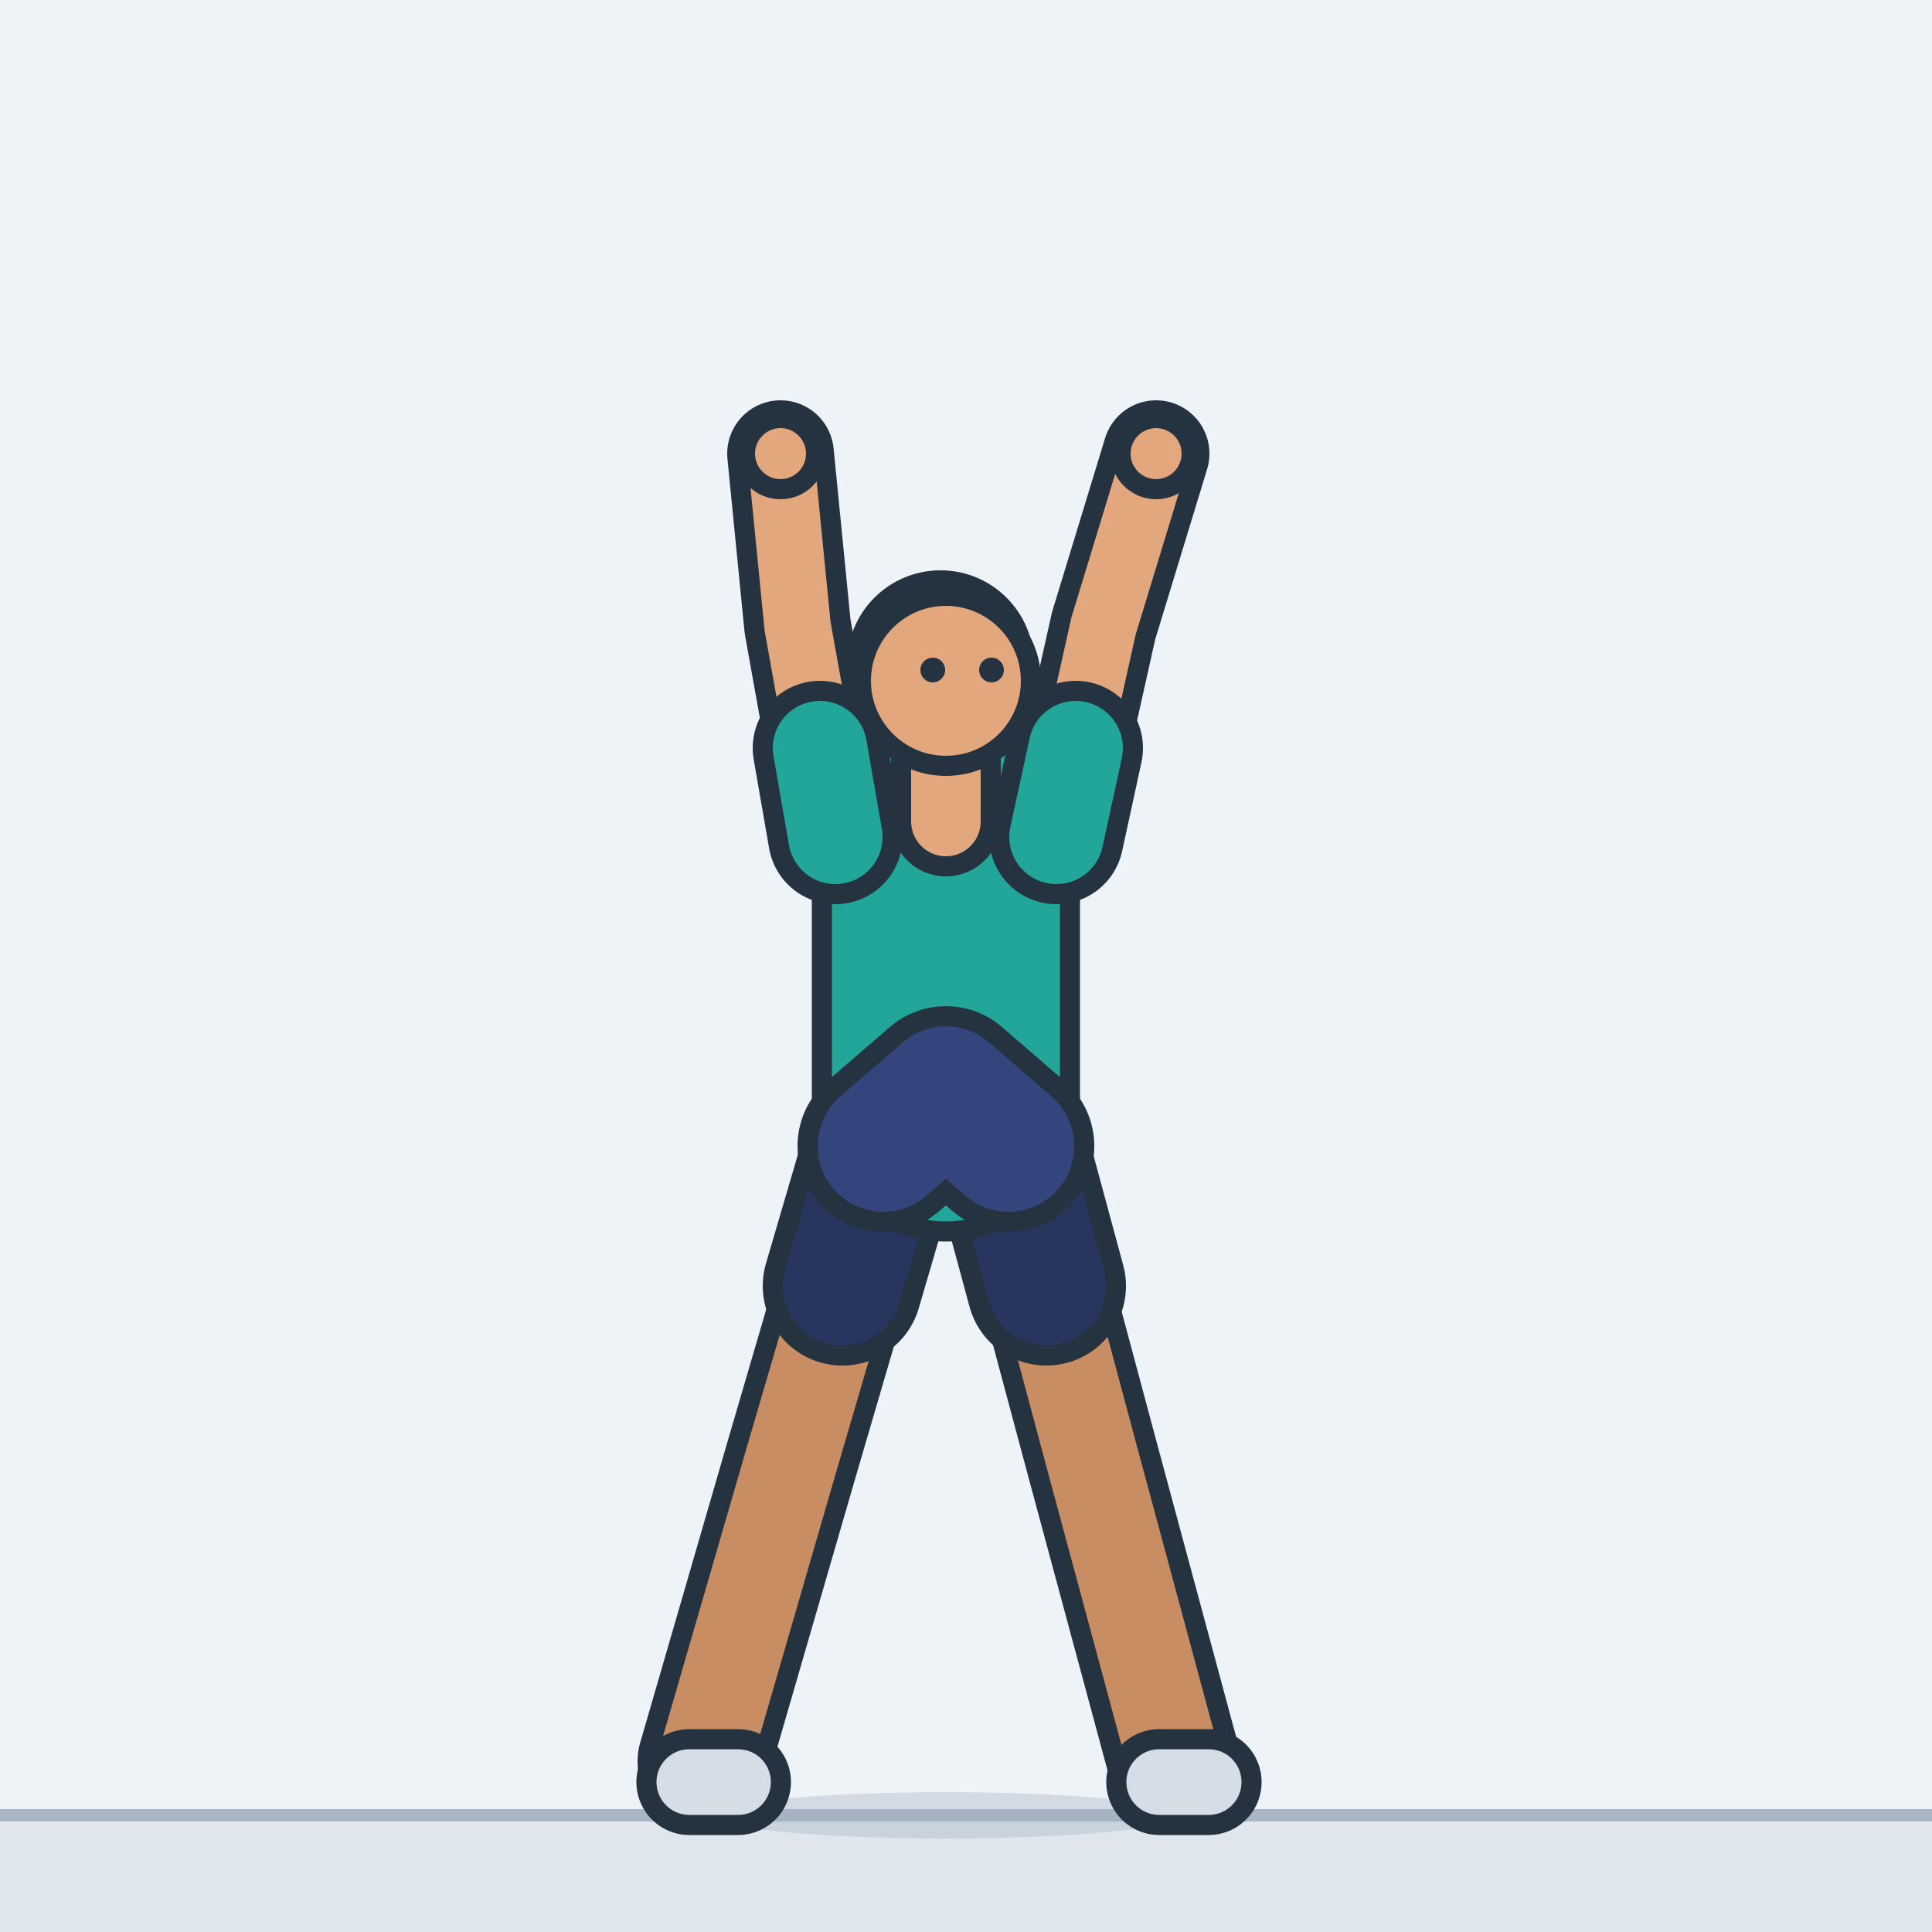
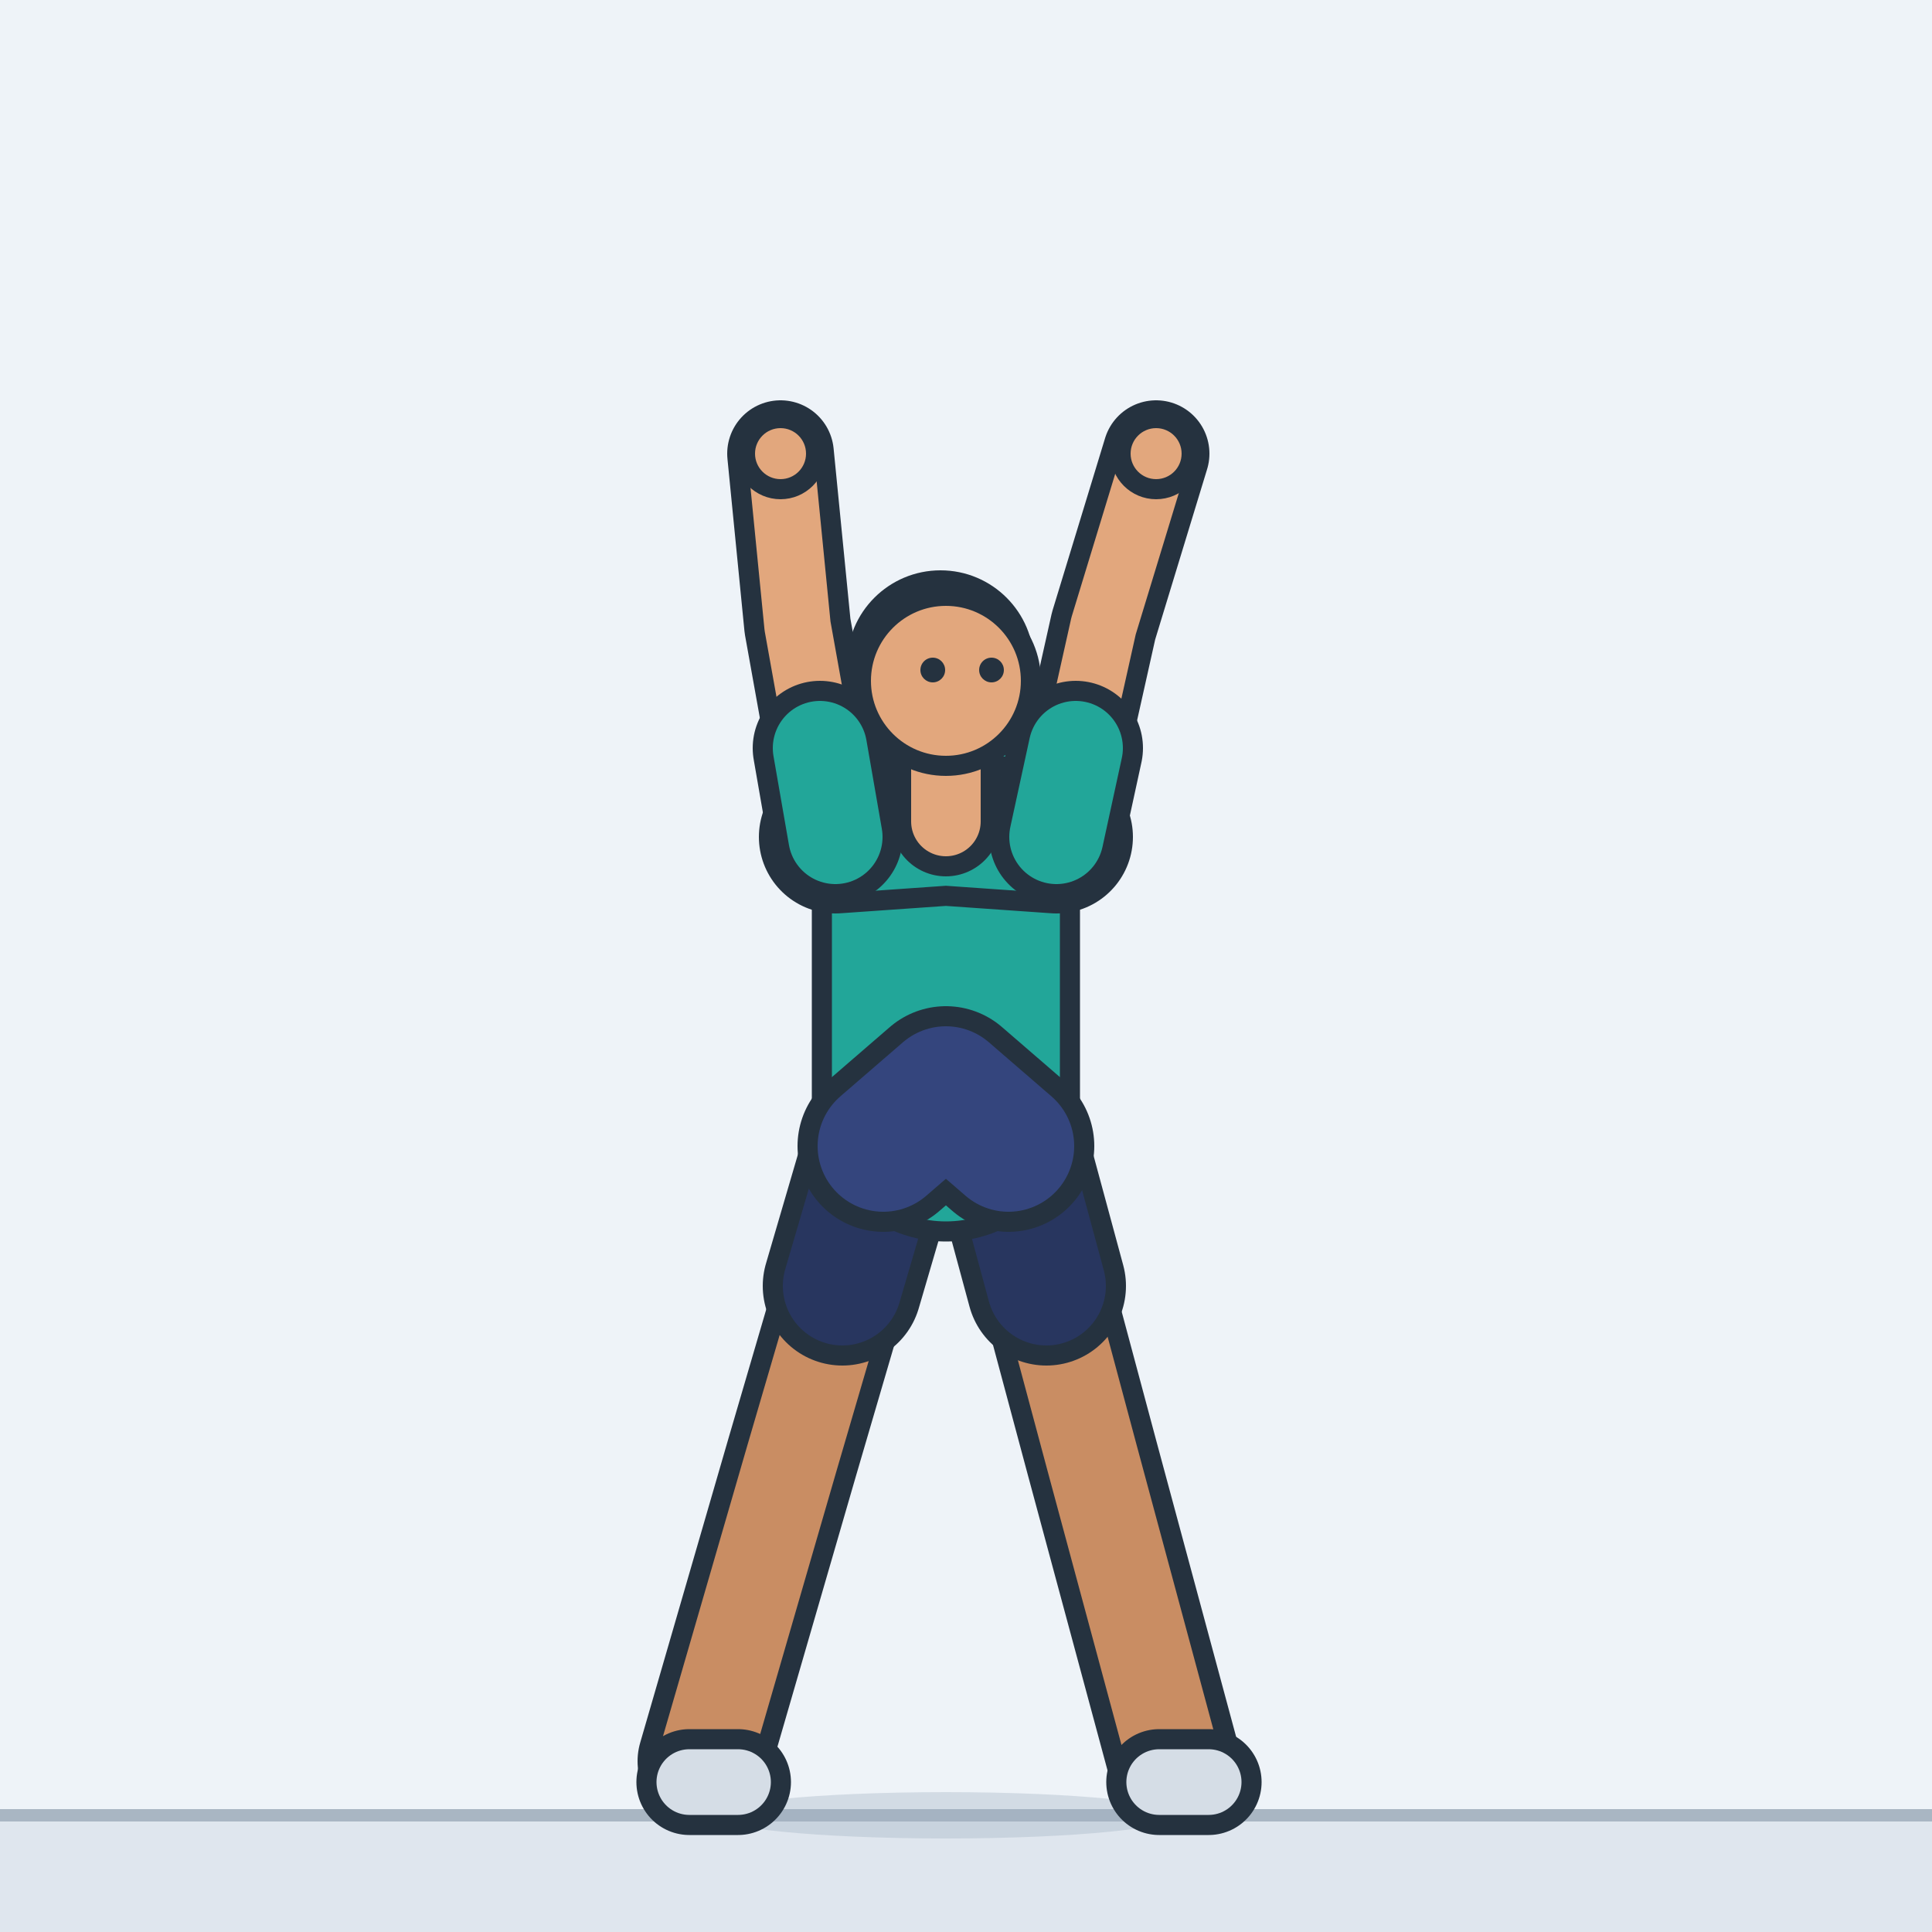
<svg xmlns="http://www.w3.org/2000/svg" width="260" height="260" viewBox="-122.4 -234.9 250 250" role="img" aria-label="Jumping jack">
  <style>polyline{fill:none;stroke-linecap:round;stroke-linejoin:round}</style>
  <rect x="-122.4" y="-234.9" width="250" height="250" fill="#eef3f8" />
  <g>
    <rect x="-122.4" y="0" width="250" height="15.1" fill="#dfe6ee" />
    <line x1="-122.4" y1="0" x2="127.6" y2="0" stroke="#a9b6c3" stroke-width="1.6" />
    <ellipse cx="0" cy="0" rx="30" ry="3" fill="#9fb0c0" opacity="0.35" />
    <defs>
      <polyline id="slegL" points="8.1,-86.6 18.9,-46.3 29.5,-7" />
      <polyline id="sshortsL" points="8.1,-86.6 13,-68.5" />
      <polyline id="sfootL" points="27.6,-4.3 34,-4.3" />
      <polyline id="slegR" points="-8.1,-86.6 -19.9,-46.3 -31.3,-7" />
      <polyline id="sshortsR" points="-8.1,-86.6 -13.4,-68.5" />
      <polyline id="sfootR" points="-33.2,-4.3 -26.9,-4.3" />
      <polyline id="storso" points="0,-91.6 0,-108.6 0,-124.6" />
      <polyline id="spelvis" points="8.1,-86.6 0,-93.6 -8.1,-86.6" />
+       <polyline id="syoke" points="14.3,-126.6 0,-127.6 -14.3,-126.6" />
      <polyline id="sarmL" points="14.3,-126.6 20.4,-153.9 27.2,-176.2" />
      <polyline id="ssleeveL" points="14.3,-126.6 16.8,-138.1" />
      <circle id="shandL" r="4.6" cx="27.2" cy="-176.2" />
      <polyline id="sarmR" points="-14.3,-126.6 -19.2,-153.9 -21.4,-176.2" />
      <polyline id="ssleeveR" points="-14.3,-126.6 -16.3,-138.1" />
      <circle id="shandR" r="4.6" cx="-21.4" cy="-176.2" />
      <polyline id="sneck" points="0,-128.6 0,-138.6" />
      <circle id="shair" r="10.8" cx="-0.7" cy="-149" />
      <circle id="shead" r="11" cx="0" cy="-146.8" />
      <circle id="seyeR" r="1.6" cx="-1.7" cy="-148.2" />
      <circle id="seyeL" r="1.6" cx="5.9" cy="-148.2" />
    </defs>
    <use href="#slegL" stroke="#25323f" stroke-width="17.2" />
    <use href="#slegL" stroke="#c98d63" stroke-width="12" />
    <use href="#sshortsL" stroke="#25323f" stroke-width="20.6" />
    <use href="#sshortsL" stroke="#28365f" stroke-width="15.4" />
    <use href="#sfootL" stroke="#25323f" stroke-width="13.7" />
    <use href="#sfootL" stroke="#d5dde6" stroke-width="8.5" />
    <use href="#slegR" stroke="#25323f" stroke-width="17.2" />
    <use href="#slegR" stroke="#c98d63" stroke-width="12" />
    <use href="#sshortsR" stroke="#25323f" stroke-width="20.6" />
    <use href="#sshortsR" stroke="#28365f" stroke-width="15.4" />
    <use href="#sfootR" stroke="#25323f" stroke-width="13.7" />
    <use href="#sfootR" stroke="#d5dde6" stroke-width="8.5" />
    <use href="#storso" stroke="#25323f" stroke-width="34.7" />
    <use href="#storso" stroke="#22a699" stroke-width="29.5" />
    <use href="#spelvis" stroke="#25323f" stroke-width="22.2" />
    <use href="#spelvis" stroke="#34457d" stroke-width="17" />
+     <use href="#syoke" stroke="#25323f" stroke-width="19.8" />
+     <use href="#syoke" stroke="#22a699" stroke-width="14.6" />
    <use href="#sarmL" stroke="#25323f" stroke-width="13.8" />
    <use href="#sarmL" stroke="#e2a77d" stroke-width="8.6" />
    <use href="#ssleeveL" stroke="#25323f" stroke-width="17.4" />
    <use href="#ssleeveL" stroke="#22a699" stroke-width="12.2" />
    <use href="#shandL" fill="#e2a77d" stroke="#25323f" stroke-width="2.6" />
    <use href="#sarmR" stroke="#25323f" stroke-width="13.8" />
    <use href="#sarmR" stroke="#e2a77d" stroke-width="8.6" />
    <use href="#ssleeveR" stroke="#25323f" stroke-width="17.4" />
    <use href="#ssleeveR" stroke="#22a699" stroke-width="12.2" />
    <use href="#shandR" fill="#e2a77d" stroke="#25323f" stroke-width="2.6" />
    <use href="#sneck" stroke="#25323f" stroke-width="14.2" />
    <use href="#sneck" stroke="#e2a77d" stroke-width="9" />
    <use href="#shair" fill="#3a2a22" stroke="#25323f" stroke-width="2.6" />
    <use href="#shead" fill="#e2a77d" stroke="#25323f" stroke-width="2.6" />
    <use href="#seyeR" fill="#25323f" />
    <use href="#seyeL" fill="#25323f" />
  </g>
</svg>
